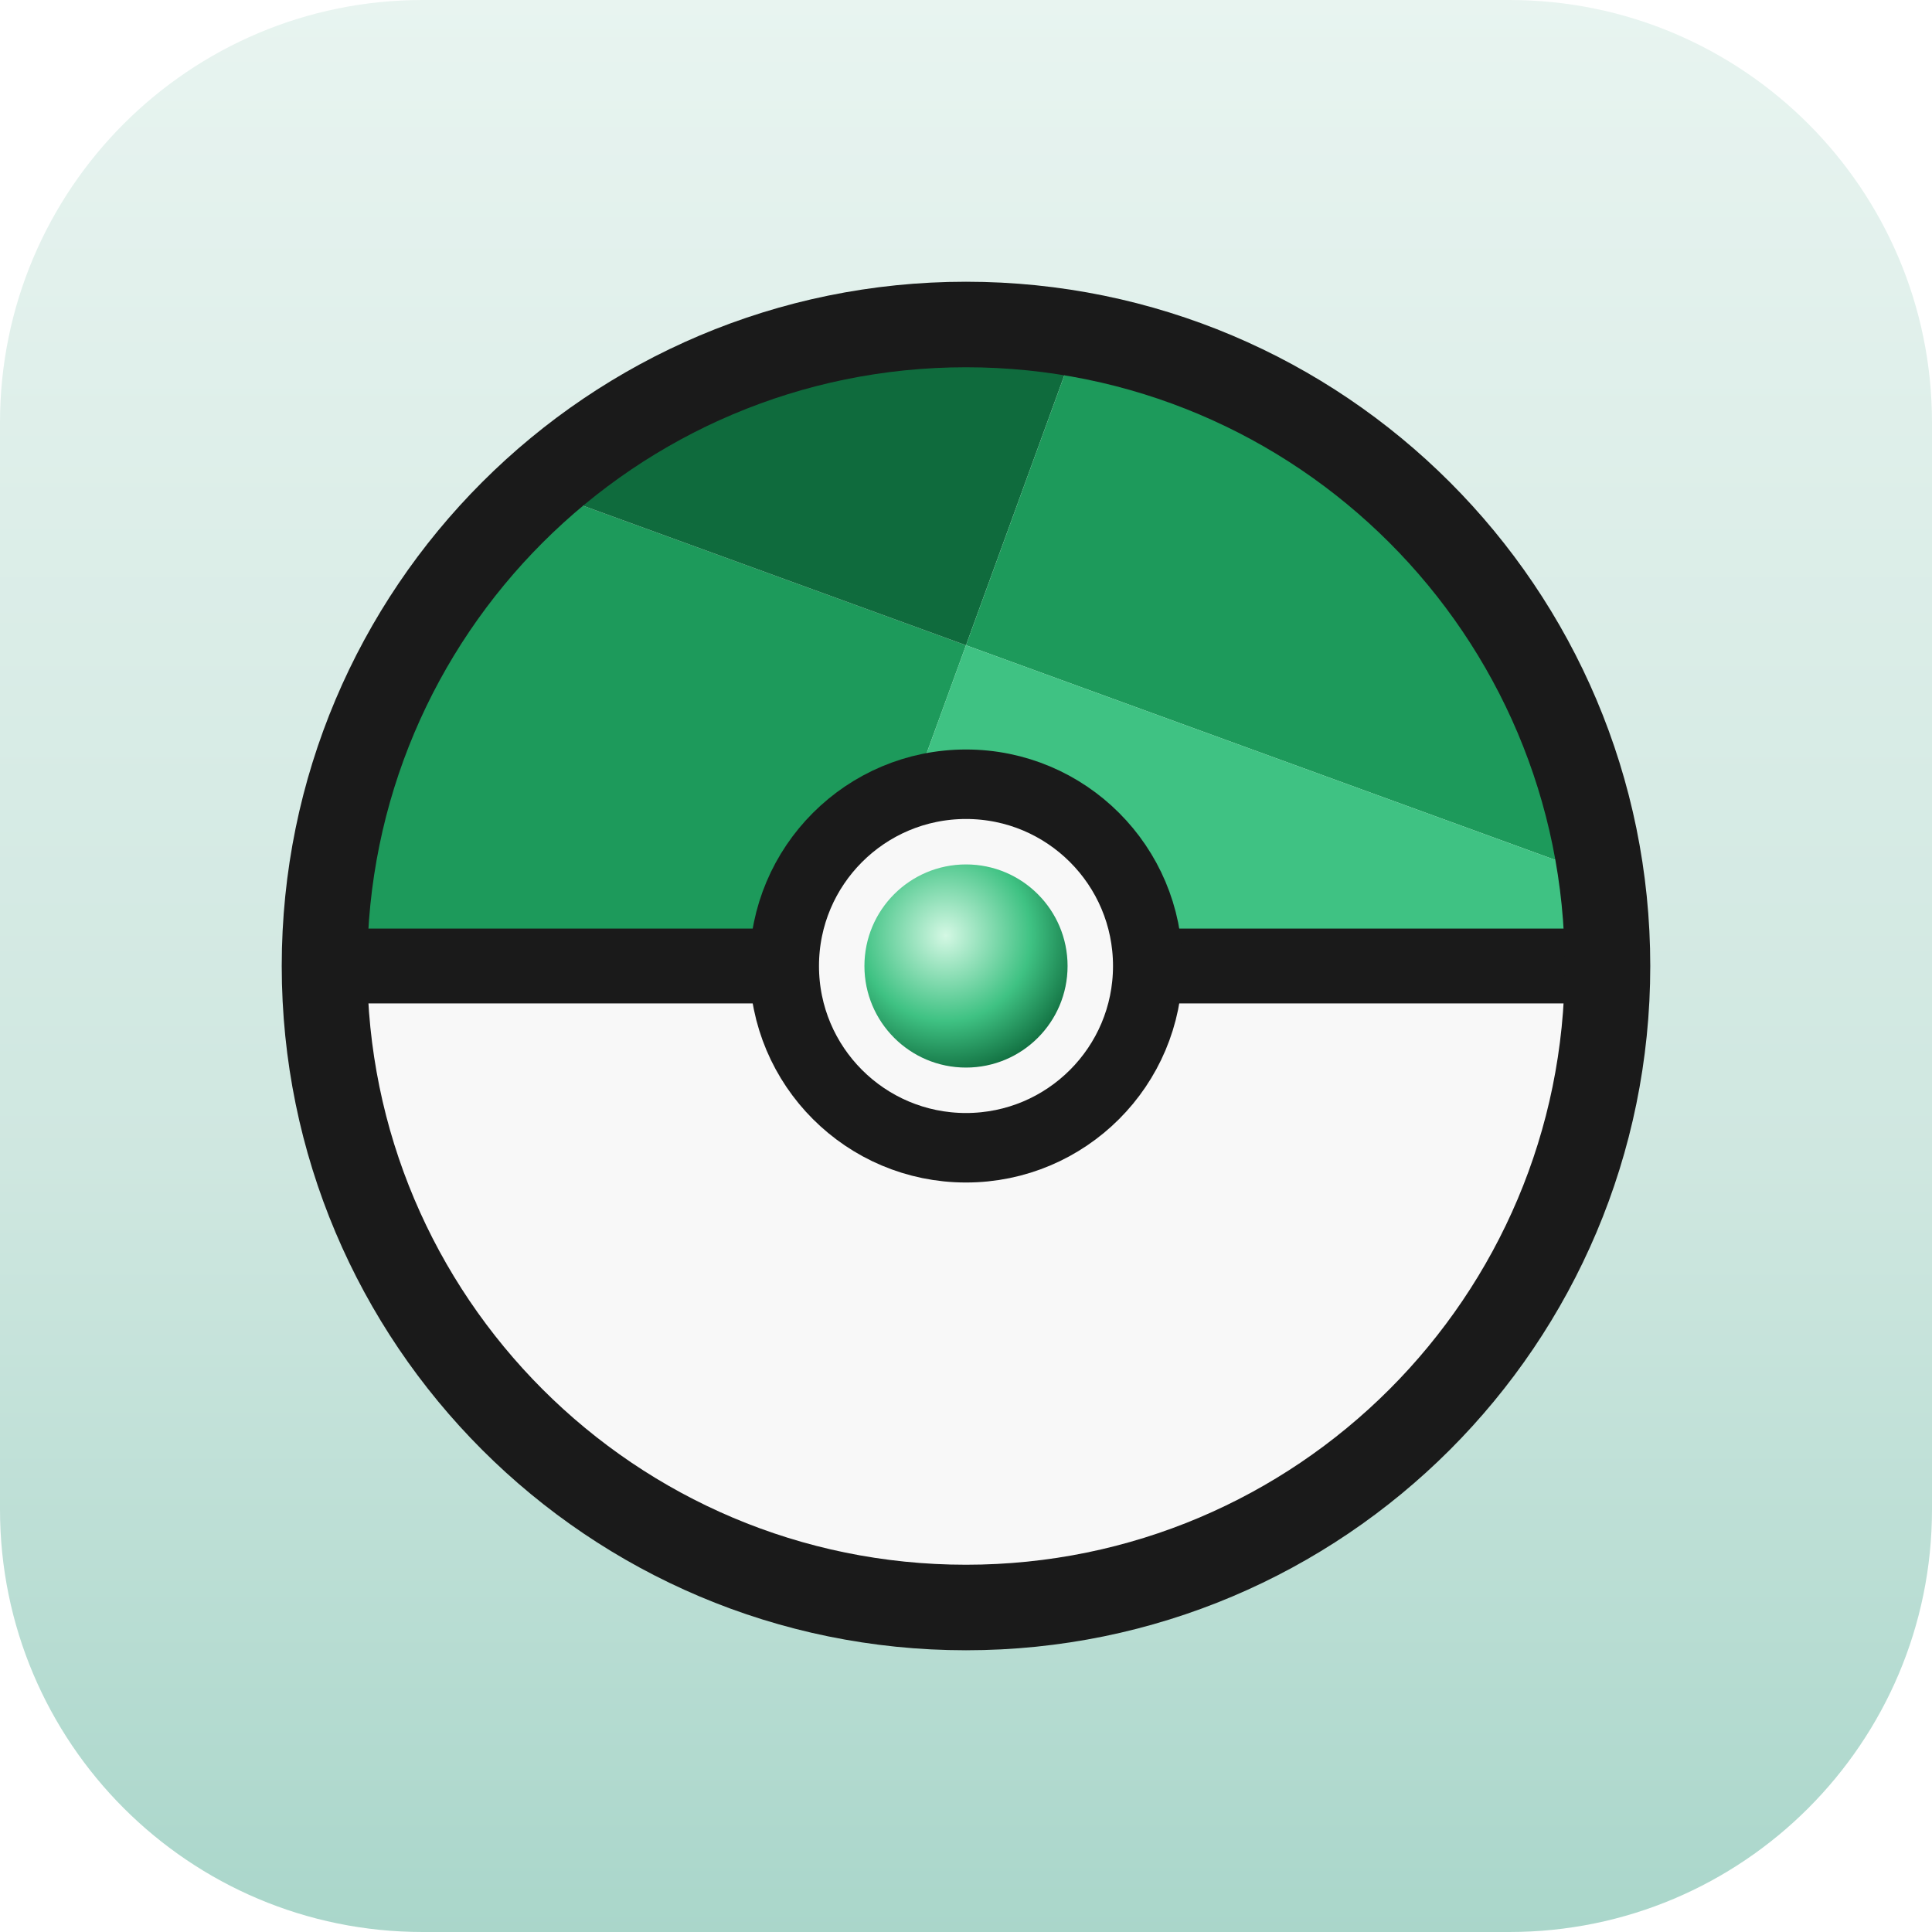
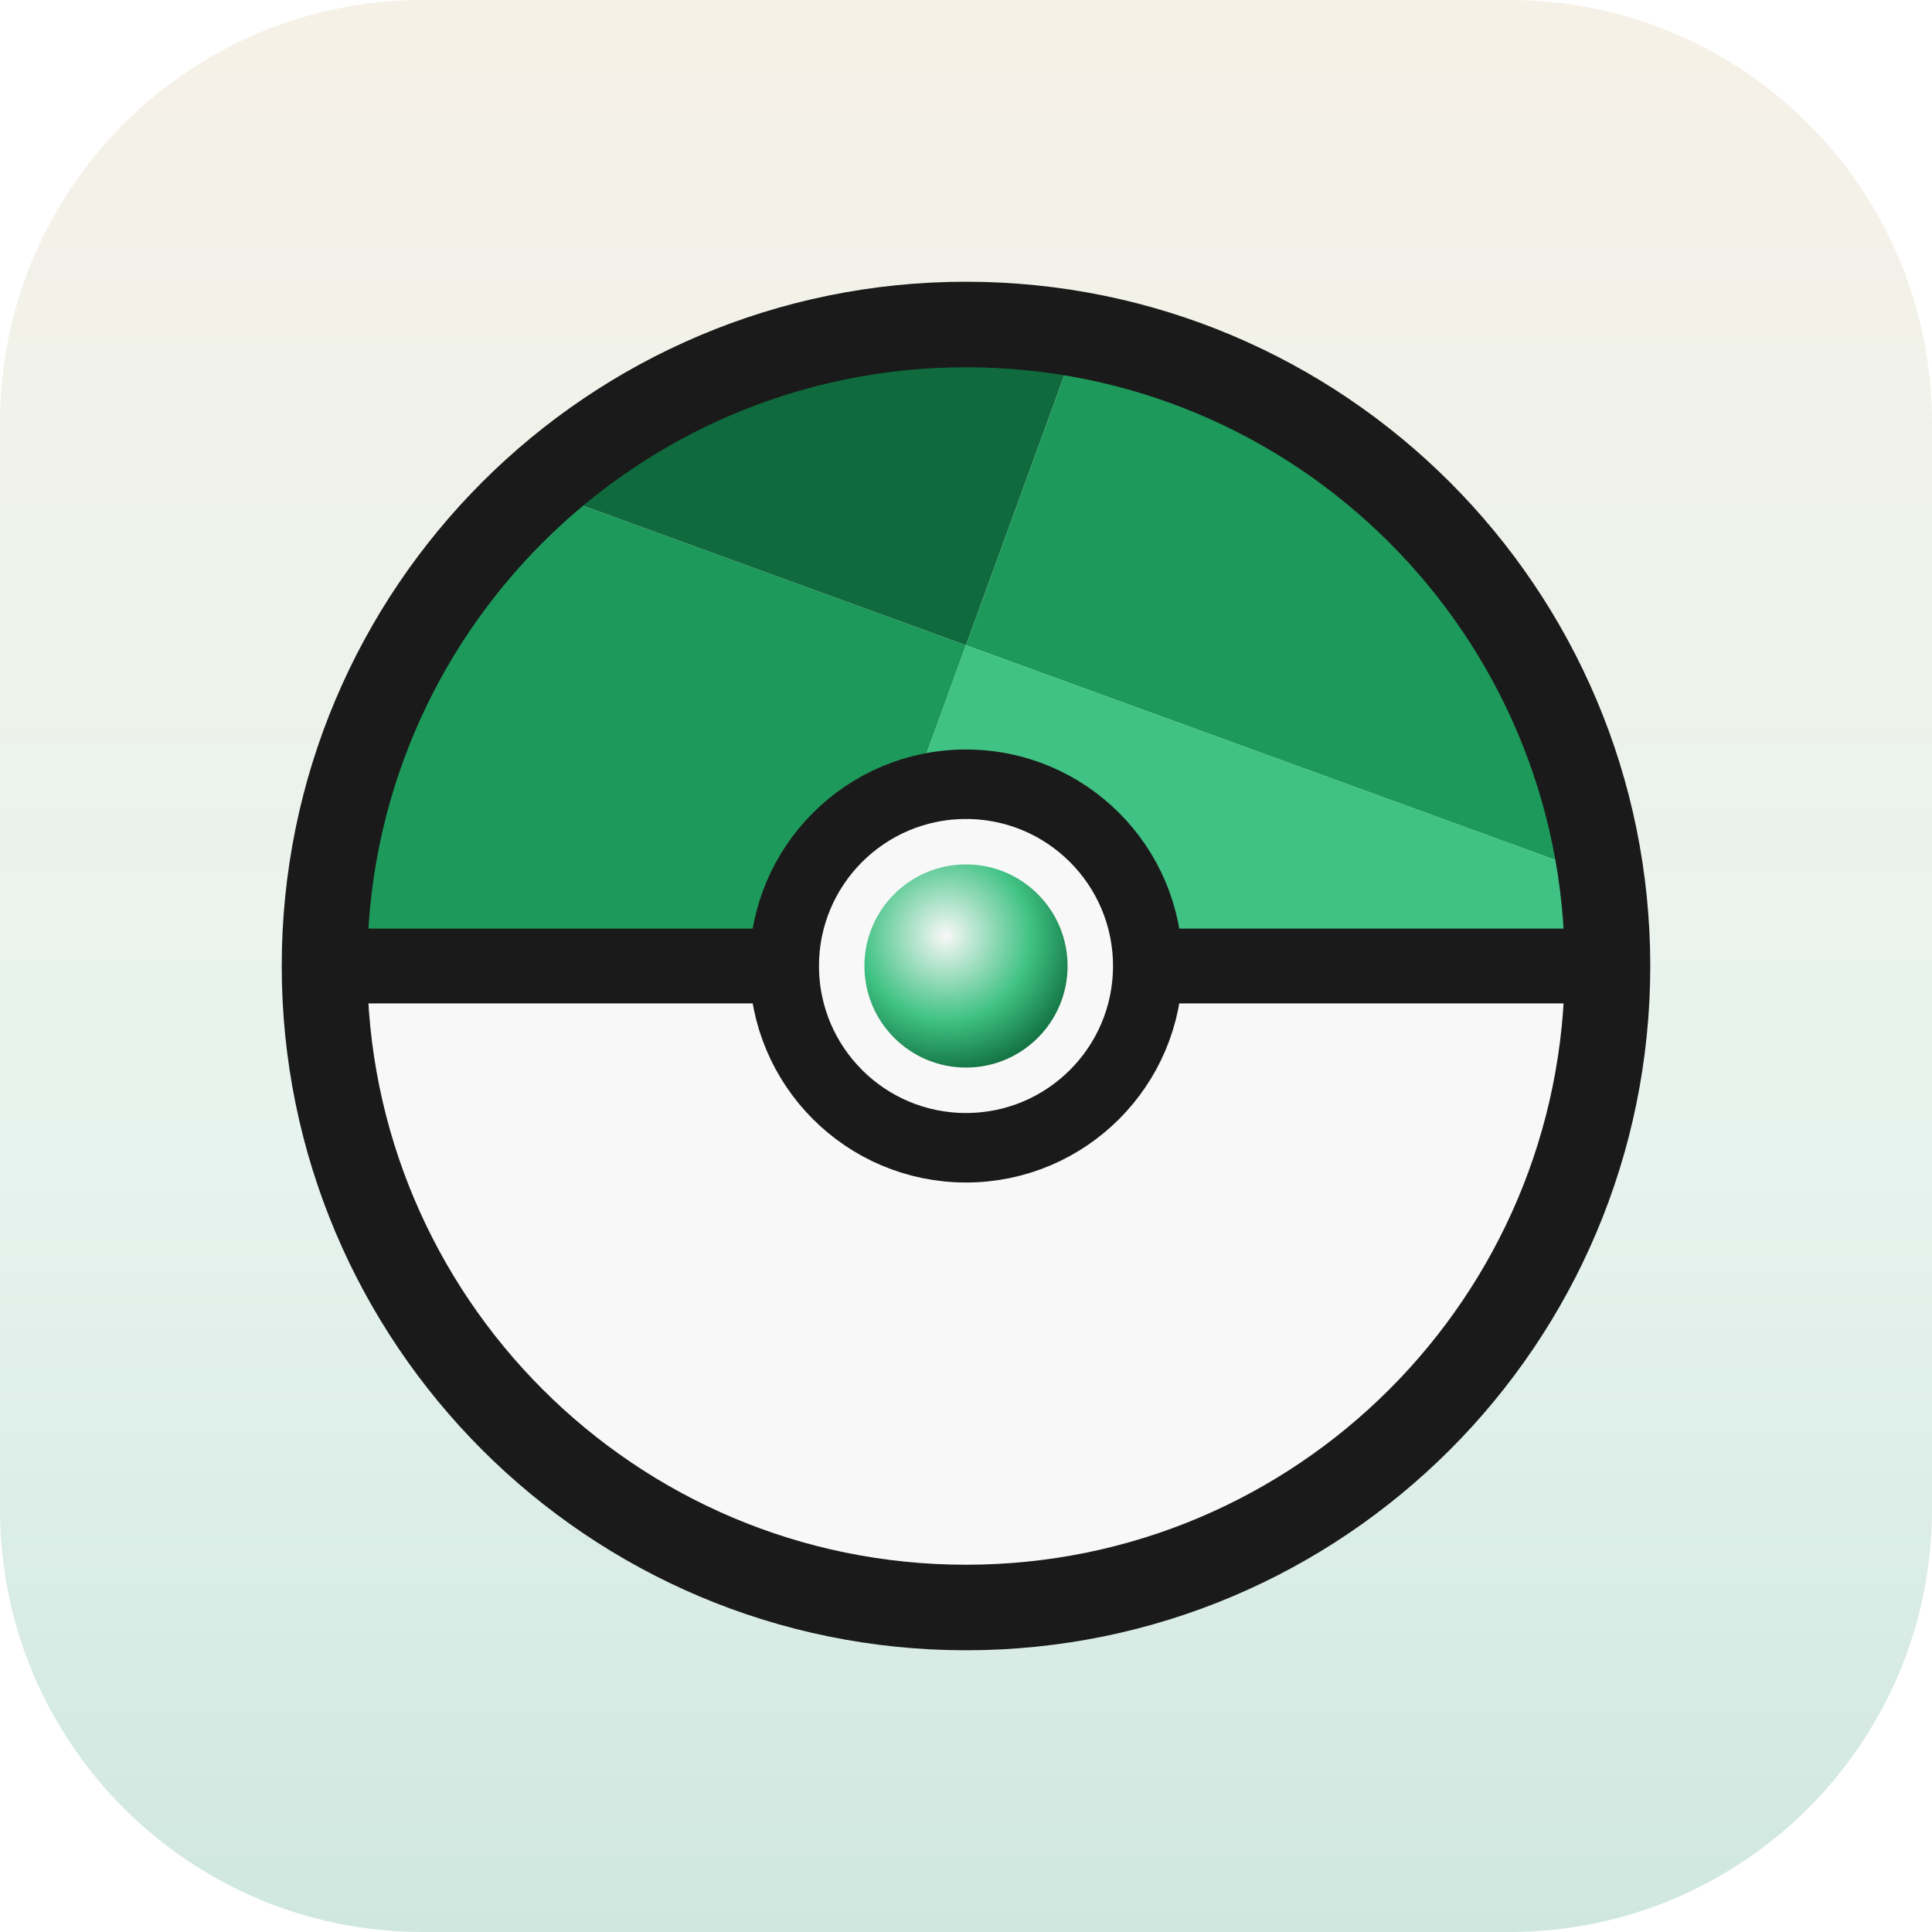
- <svg xmlns="http://www.w3.org/2000/svg" width="512" height="512" viewBox="0 0 512 512" role="img" aria-label="Maya: an Emerald green ball with a gem button on a soft tide green square">
+ <svg xmlns="http://www.w3.org/2000/svg" width="512" height="512" viewBox="0 0 512 512" role="img" aria-label="Maya: an Emerald green ball with a gem button on a soft sand and sea green square">
  <defs>
    <linearGradient id="tide" x1="0" y1="0" x2="0" y2="1">
-       <stop offset="0" stop-color="#E8F4F0" />
-       <stop offset="0.6" stop-color="#CFE7E0" />
-       <stop offset="1" stop-color="#A9D6CA" />
+       <stop offset="0" stop-color="#f6f1e7" />
+       <stop offset="0.6" stop-color="#e7f3ee" />
+       <stop offset="1" stop-color="#cfe7df" />
    </linearGradient>
    <radialGradient id="gem" cx="0.4" cy="0.35" r="0.7">
-       <stop offset="0" stop-color="#D4F8E4" />
+       <stop offset="0" stop-color="#f8f8f8" />
      <stop offset="0.6" stop-color="#3FC283" />
      <stop offset="1" stop-color="#0F6B3D" />
    </radialGradient>
    <clipPath id="ballTop">
      <path d="M810 190 A120 120 0 0 1 1050 190 Z" />
    </clipPath>
  </defs>
  <rect class="bg" width="512" height="512" rx="112" fill="url(#tide)" />
  <g transform="translate(256 256) scale(1.4167) translate(-930 -190)">
    <circle cx="930" cy="190" r="120" fill="#F8F8F8" />
    <g clip-path="url(#ballTop)">
      <path d="M930 130 L793 506 L554 -7 Z" fill="#1D9A5B" />
      <path d="M930 130 L554 -7 L1067 -246 Z" fill="#0F6B3D" />
      <path d="M930 130 L1067 -246 L1306 267 Z" fill="#1D9A5B" />
      <path d="M930 130 L1306 267 L793 506 Z" fill="#3FC283" />
    </g>
    <rect x="810" y="183" width="240" height="14" fill="#1A1A1A" />
    <circle cx="930" cy="190" r="120" fill="none" stroke="#1A1A1A" stroke-width="16" />
    <circle cx="930" cy="190" r="34" fill="#F8F8F8" stroke="#1A1A1A" stroke-width="13" />
    <circle cx="930" cy="190" r="19" fill="url(#gem)" />
  </g>
</svg>
